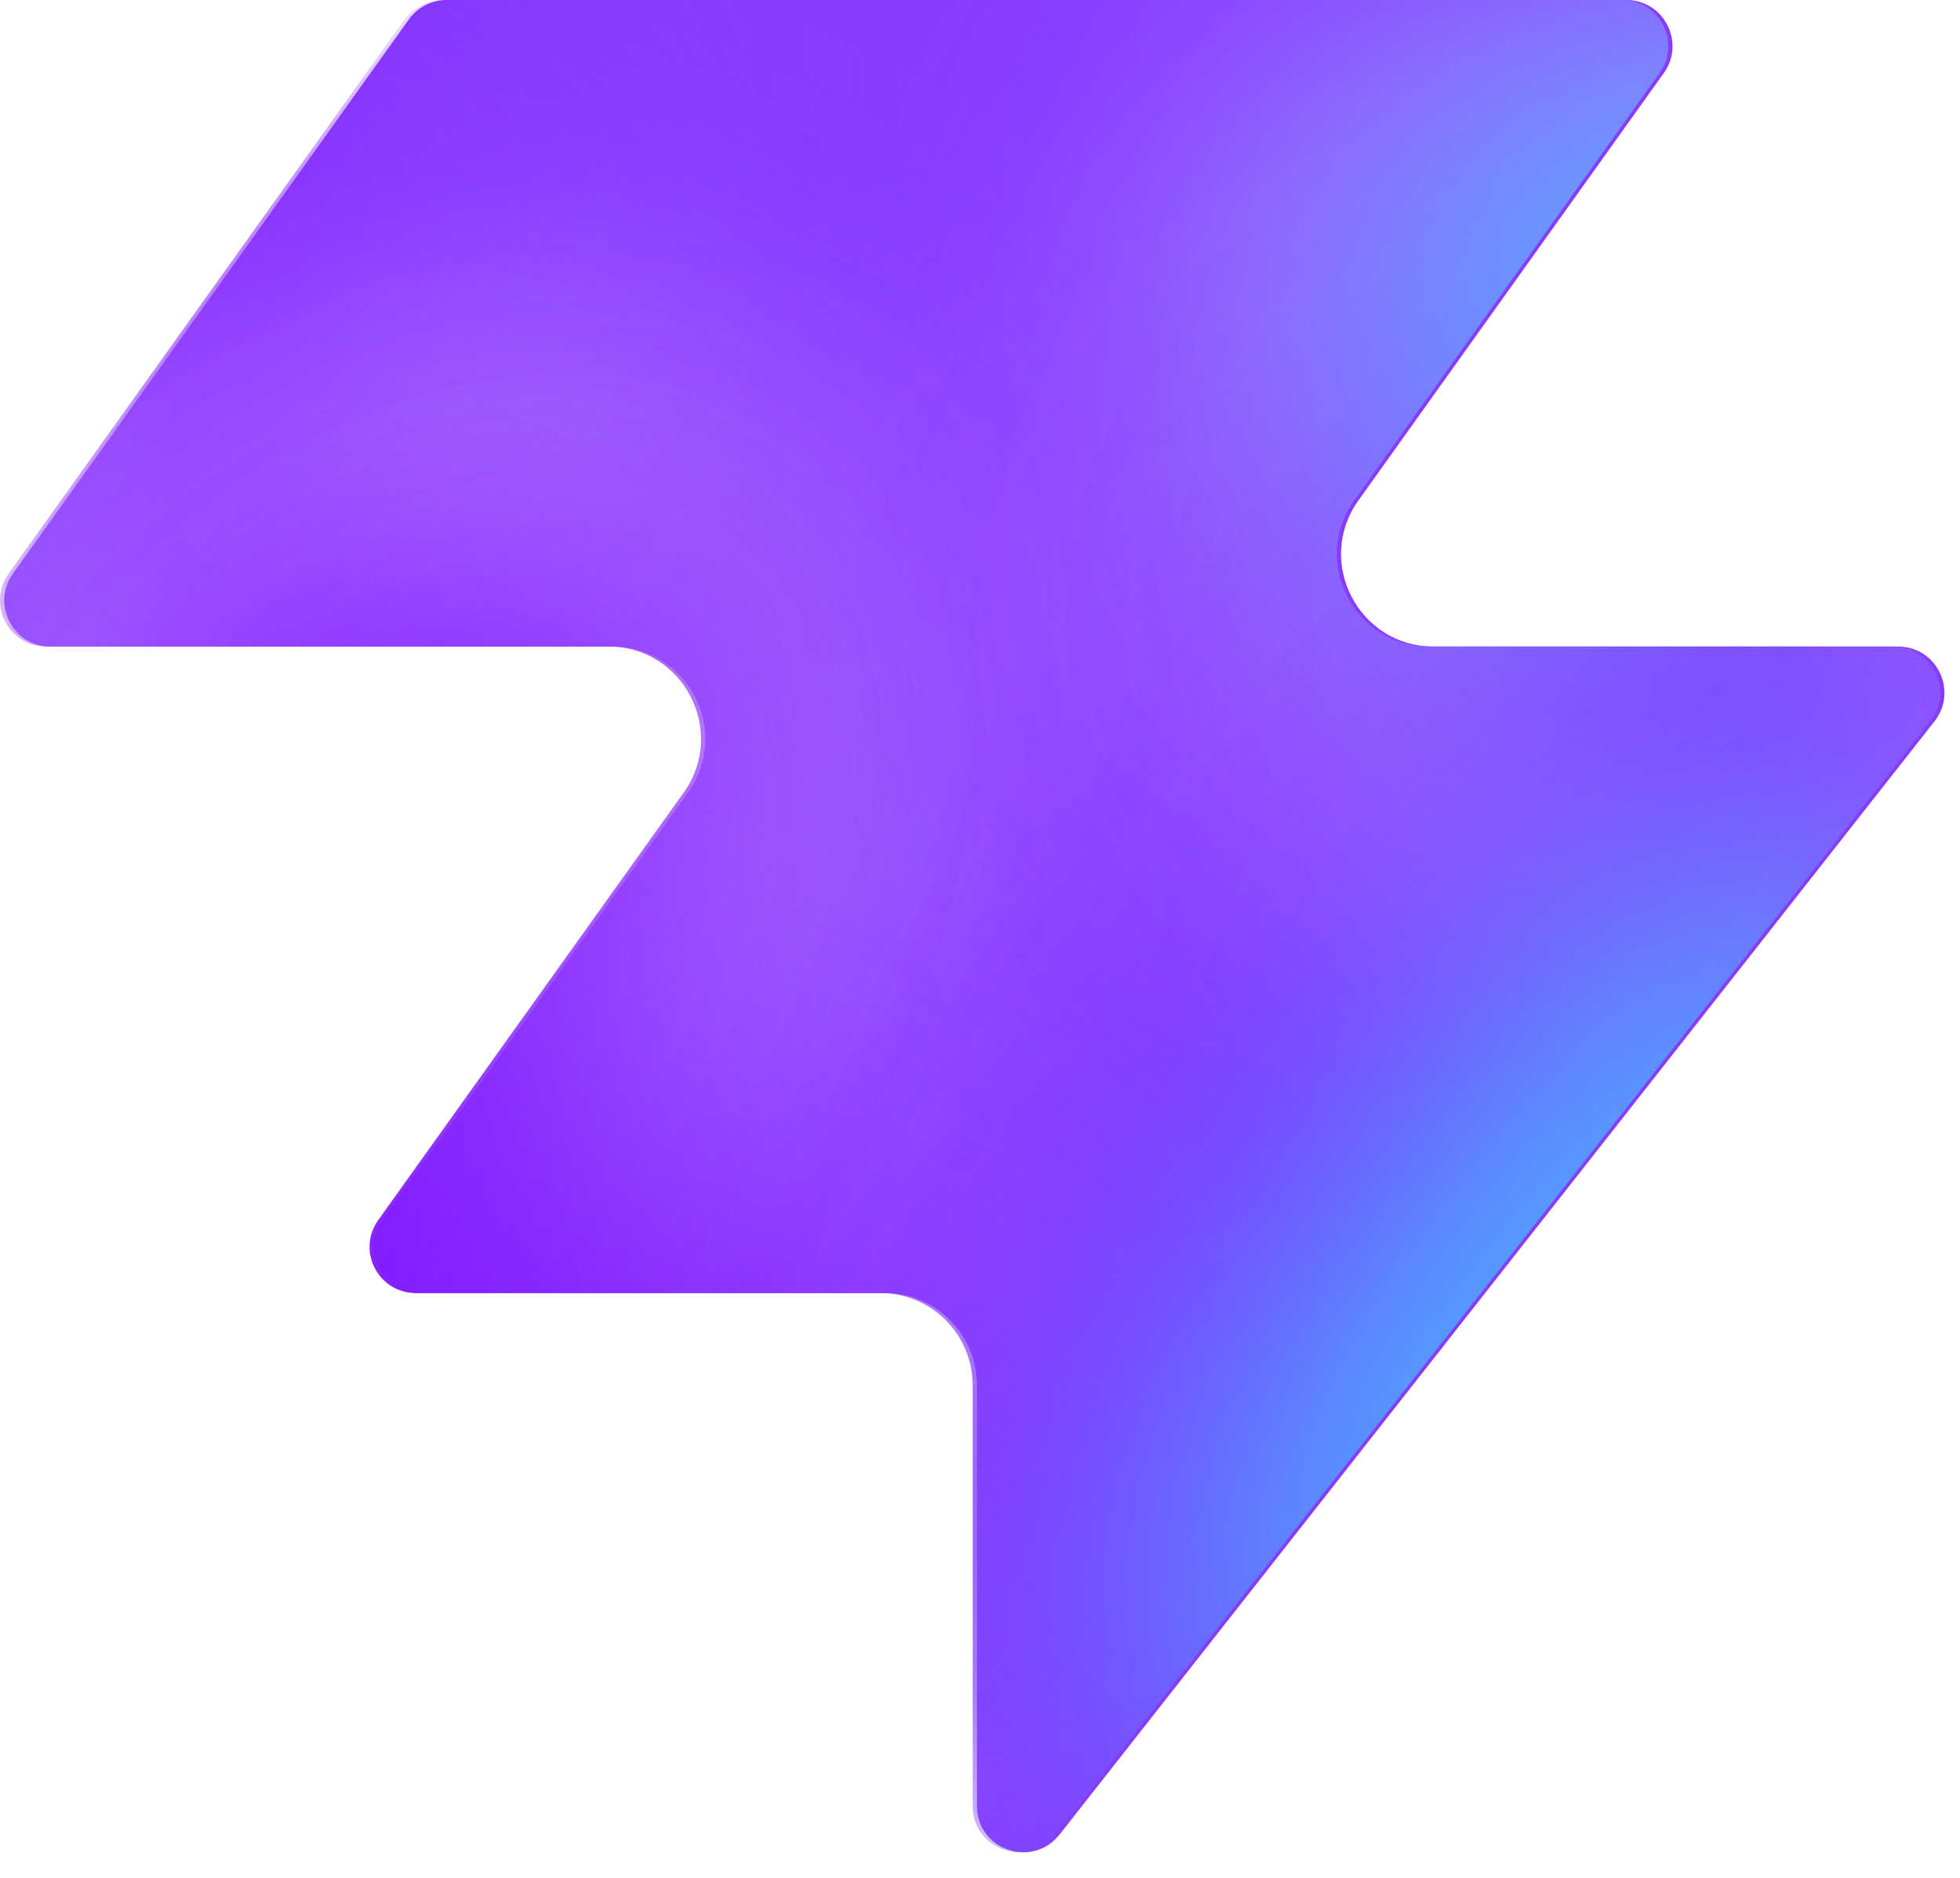
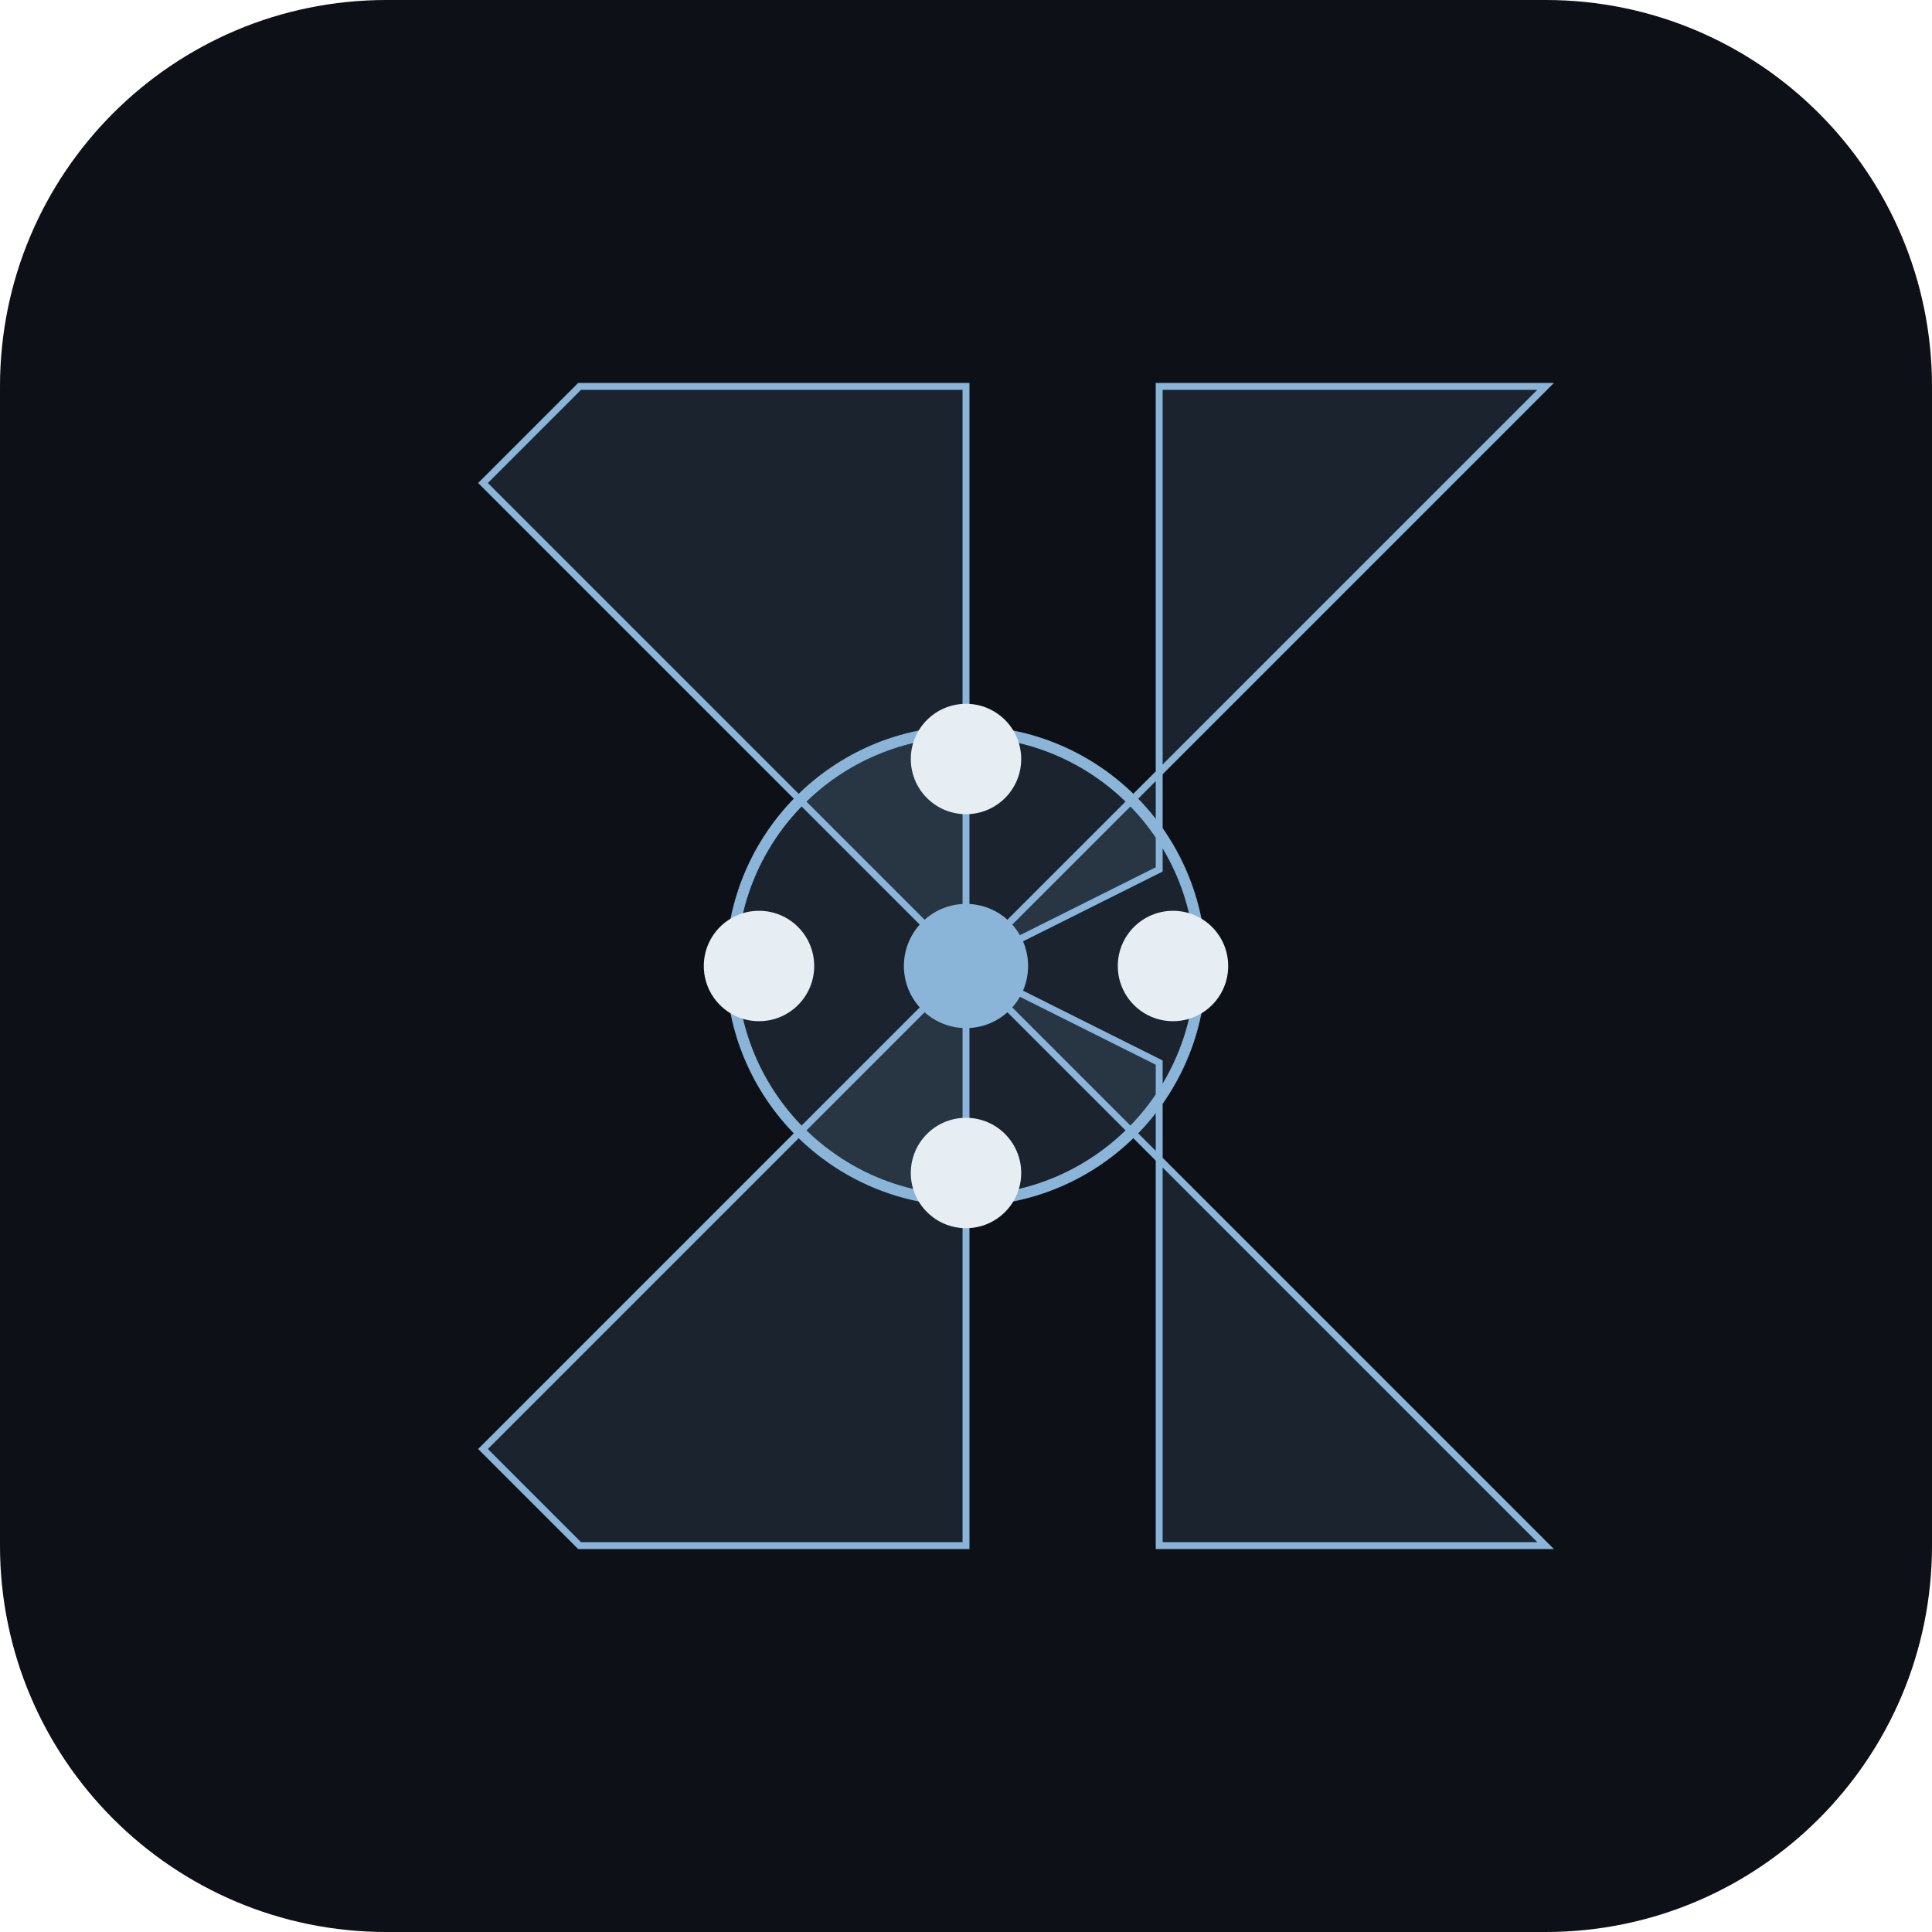
- <svg xmlns="http://www.w3.org/2000/svg" width="48" height="46" fill="none" viewBox="0 0 48 46">
-   <path fill="#863bff" d="M25.946 44.938c-.664.845-2.021.375-2.021-.698V33.937a2.26 2.26 0 0 0-2.262-2.262H10.287c-.92 0-1.456-1.04-.92-1.788l7.48-10.471c1.07-1.497 0-3.578-1.842-3.578H1.237c-.92 0-1.456-1.04-.92-1.788L10.013.474c.214-.297.556-.474.92-.474h28.894c.92 0 1.456 1.04.92 1.788l-7.48 10.471c-1.07 1.498 0 3.579 1.842 3.579h11.377c.943 0 1.473 1.088.89 1.83L25.947 44.94z" style="fill:#863bff;fill:color(display-p3 .525 .23 1);fill-opacity:1" />
-   <mask id="a" width="48" height="46" x="0" y="0" maskUnits="userSpaceOnUse" style="mask-type:alpha">
-     <path fill="#000" d="M25.842 44.938c-.664.844-2.021.375-2.021-.698V33.937a2.26 2.26 0 0 0-2.262-2.262H10.183c-.92 0-1.456-1.04-.92-1.788l7.48-10.471c1.07-1.498 0-3.579-1.842-3.579H1.133c-.92 0-1.456-1.04-.92-1.787L9.91.473c.214-.297.556-.474.92-.474h28.894c.92 0 1.456 1.04.92 1.788l-7.48 10.471c-1.07 1.498 0 3.578 1.842 3.578h11.377c.943 0 1.473 1.088.89 1.832L25.843 44.94z" style="fill:#000;fill-opacity:1" />
-   </mask>
-   <g mask="url(#a)">
-     <g filter="url(#b)">
-       <ellipse cx="5.508" cy="14.704" fill="#ede6ff" rx="5.508" ry="14.704" style="fill:#ede6ff;fill:color(display-p3 .927 .903 1);fill-opacity:1" transform="matrix(.00324 1 1 -.00324 -4.47 31.516)" />
-     </g>
-     <g filter="url(#c)">
-       <ellipse cx="10.399" cy="29.851" fill="#ede6ff" rx="10.399" ry="29.851" style="fill:#ede6ff;fill:color(display-p3 .927 .903 1);fill-opacity:1" transform="matrix(.00324 1 1 -.00324 -39.328 7.883)" />
-     </g>
-     <g filter="url(#d)">
-       <ellipse cx="5.508" cy="30.487" fill="#7e14ff" rx="5.508" ry="30.487" style="fill:#7e14ff;fill:color(display-p3 .492 .077 1);fill-opacity:1" transform="rotate(89.814 -25.913 -14.639)scale(1 -1)" />
-     </g>
-     <g filter="url(#e)">
-       <ellipse cx="5.508" cy="30.599" fill="#7e14ff" rx="5.508" ry="30.599" style="fill:#7e14ff;fill:color(display-p3 .492 .077 1);fill-opacity:1" transform="rotate(89.814 -32.644 -3.334)scale(1 -1)" />
-     </g>
-     <g filter="url(#f)">
-       <ellipse cx="5.508" cy="30.599" fill="#7e14ff" rx="5.508" ry="30.599" style="fill:#7e14ff;fill:color(display-p3 .492 .077 1);fill-opacity:1" transform="matrix(.00324 1 1 -.00324 -34.34 30.47)" />
-     </g>
-     <g filter="url(#g)">
-       <ellipse cx="14.072" cy="22.078" fill="#ede6ff" rx="14.072" ry="22.078" style="fill:#ede6ff;fill:color(display-p3 .927 .903 1);fill-opacity:1" transform="rotate(93.35 24.506 48.493)scale(-1 1)" />
-     </g>
-     <g filter="url(#h)">
-       <ellipse cx="3.47" cy="21.501" fill="#7e14ff" rx="3.47" ry="21.501" style="fill:#7e14ff;fill:color(display-p3 .492 .077 1);fill-opacity:1" transform="rotate(89.009 28.708 47.59)scale(-1 1)" />
-     </g>
-     <g filter="url(#i)">
-       <ellipse cx="3.47" cy="21.501" fill="#7e14ff" rx="3.47" ry="21.501" style="fill:#7e14ff;fill:color(display-p3 .492 .077 1);fill-opacity:1" transform="rotate(89.009 28.708 47.59)scale(-1 1)" />
-     </g>
-     <g filter="url(#j)">
-       <ellipse cx=".387" cy="8.972" fill="#7e14ff" rx="4.407" ry="29.108" style="fill:#7e14ff;fill:color(display-p3 .492 .077 1);fill-opacity:1" transform="rotate(39.51 .387 8.972)" />
-     </g>
-     <g filter="url(#k)">
-       <ellipse cx="47.523" cy="-6.092" fill="#7e14ff" rx="4.407" ry="29.108" style="fill:#7e14ff;fill:color(display-p3 .492 .077 1);fill-opacity:1" transform="rotate(37.892 47.523 -6.092)" />
-     </g>
-     <g filter="url(#l)">
-       <ellipse cx="41.412" cy="6.333" fill="#47bfff" rx="5.971" ry="9.665" style="fill:#47bfff;fill:color(display-p3 .28 .748 1);fill-opacity:1" transform="rotate(37.892 41.412 6.333)" />
-     </g>
-     <g filter="url(#m)">
-       <ellipse cx="-1.879" cy="38.332" fill="#7e14ff" rx="4.407" ry="29.108" style="fill:#7e14ff;fill:color(display-p3 .492 .077 1);fill-opacity:1" transform="rotate(37.892 -1.88 38.332)" />
-     </g>
-     <g filter="url(#n)">
-       <ellipse cx="-1.879" cy="38.332" fill="#7e14ff" rx="4.407" ry="29.108" style="fill:#7e14ff;fill:color(display-p3 .492 .077 1);fill-opacity:1" transform="rotate(37.892 -1.88 38.332)" />
-     </g>
-     <g filter="url(#o)">
-       <ellipse cx="35.651" cy="29.907" fill="#7e14ff" rx="4.407" ry="29.108" style="fill:#7e14ff;fill:color(display-p3 .492 .077 1);fill-opacity:1" transform="rotate(37.892 35.651 29.907)" />
-     </g>
-     <g filter="url(#p)">
-       <ellipse cx="38.418" cy="32.4" fill="#47bfff" rx="5.971" ry="15.297" style="fill:#47bfff;fill:color(display-p3 .28 .748 1);fill-opacity:1" transform="rotate(37.892 38.418 32.4)" />
-     </g>
+ <svg xmlns="http://www.w3.org/2000/svg" viewBox="-140 -140 280 280">
+   <rect x="-140" y="-140" width="280" height="280" rx="56" fill="#0d1117" />
+   <g fill="none" stroke="#8ab4d8" stroke-width="1.4">
+     <path d="M0 0l-70-70 14-14 56 0 0 70z" fill="rgba(138,180,216,0.12)" stroke-width="1" />
+     <path d="M0 0l70-70 14-14-56 0 0 70z" fill="rgba(138,180,216,0.12)" stroke-width="1" />
+     <path d="M0 0l70 70 14 14-56 0 0-70z" fill="rgba(138,180,216,0.12)" stroke-width="1" />
+     <path d="M0 0l-70 70 14 14 56 0 0-70z" fill="rgba(138,180,216,0.12)" stroke-width="1" />
  </g>
-   <defs>
-     <filter id="b" width="60.045" height="41.654" x="-19.77" y="16.149" color-interpolation-filters="sRGB" filterUnits="userSpaceOnUse">
-       <feFlood flood-opacity="0" result="BackgroundImageFix" />
-       <feBlend in="SourceGraphic" in2="BackgroundImageFix" result="shape" />
-       <feGaussianBlur result="effect1_foregroundBlur_2002_17158" stdDeviation="7.659" />
-     </filter>
-     <filter id="c" width="90.34" height="51.437" x="-54.613" y="-7.533" color-interpolation-filters="sRGB" filterUnits="userSpaceOnUse">
-       <feFlood flood-opacity="0" result="BackgroundImageFix" />
-       <feBlend in="SourceGraphic" in2="BackgroundImageFix" result="shape" />
-       <feGaussianBlur result="effect1_foregroundBlur_2002_17158" stdDeviation="7.659" />
-     </filter>
-     <filter id="d" width="79.355" height="29.4" x="-49.64" y="2.03" color-interpolation-filters="sRGB" filterUnits="userSpaceOnUse">
-       <feFlood flood-opacity="0" result="BackgroundImageFix" />
-       <feBlend in="SourceGraphic" in2="BackgroundImageFix" result="shape" />
-       <feGaussianBlur result="effect1_foregroundBlur_2002_17158" stdDeviation="4.596" />
-     </filter>
-     <filter id="e" width="79.579" height="29.4" x="-45.045" y="20.029" color-interpolation-filters="sRGB" filterUnits="userSpaceOnUse">
-       <feFlood flood-opacity="0" result="BackgroundImageFix" />
-       <feBlend in="SourceGraphic" in2="BackgroundImageFix" result="shape" />
-       <feGaussianBlur result="effect1_foregroundBlur_2002_17158" stdDeviation="4.596" />
-     </filter>
-     <filter id="f" width="79.579" height="29.4" x="-43.513" y="21.178" color-interpolation-filters="sRGB" filterUnits="userSpaceOnUse">
-       <feFlood flood-opacity="0" result="BackgroundImageFix" />
-       <feBlend in="SourceGraphic" in2="BackgroundImageFix" result="shape" />
-       <feGaussianBlur result="effect1_foregroundBlur_2002_17158" stdDeviation="4.596" />
-     </filter>
-     <filter id="g" width="74.749" height="58.852" x="15.756" y="-17.901" color-interpolation-filters="sRGB" filterUnits="userSpaceOnUse">
-       <feFlood flood-opacity="0" result="BackgroundImageFix" />
-       <feBlend in="SourceGraphic" in2="BackgroundImageFix" result="shape" />
-       <feGaussianBlur result="effect1_foregroundBlur_2002_17158" stdDeviation="7.659" />
-     </filter>
-     <filter id="h" width="61.377" height="25.362" x="23.548" y="2.284" color-interpolation-filters="sRGB" filterUnits="userSpaceOnUse">
-       <feFlood flood-opacity="0" result="BackgroundImageFix" />
-       <feBlend in="SourceGraphic" in2="BackgroundImageFix" result="shape" />
-       <feGaussianBlur result="effect1_foregroundBlur_2002_17158" stdDeviation="4.596" />
-     </filter>
-     <filter id="i" width="61.377" height="25.362" x="23.548" y="2.284" color-interpolation-filters="sRGB" filterUnits="userSpaceOnUse">
-       <feFlood flood-opacity="0" result="BackgroundImageFix" />
-       <feBlend in="SourceGraphic" in2="BackgroundImageFix" result="shape" />
-       <feGaussianBlur result="effect1_foregroundBlur_2002_17158" stdDeviation="4.596" />
-     </filter>
-     <filter id="j" width="56.045" height="63.649" x="-27.636" y="-22.853" color-interpolation-filters="sRGB" filterUnits="userSpaceOnUse">
-       <feFlood flood-opacity="0" result="BackgroundImageFix" />
-       <feBlend in="SourceGraphic" in2="BackgroundImageFix" result="shape" />
-       <feGaussianBlur result="effect1_foregroundBlur_2002_17158" stdDeviation="4.596" />
-     </filter>
-     <filter id="k" width="54.814" height="64.646" x="20.116" y="-38.415" color-interpolation-filters="sRGB" filterUnits="userSpaceOnUse">
-       <feFlood flood-opacity="0" result="BackgroundImageFix" />
-       <feBlend in="SourceGraphic" in2="BackgroundImageFix" result="shape" />
-       <feGaussianBlur result="effect1_foregroundBlur_2002_17158" stdDeviation="4.596" />
-     </filter>
-     <filter id="l" width="33.541" height="35.313" x="24.641" y="-11.323" color-interpolation-filters="sRGB" filterUnits="userSpaceOnUse">
-       <feFlood flood-opacity="0" result="BackgroundImageFix" />
-       <feBlend in="SourceGraphic" in2="BackgroundImageFix" result="shape" />
-       <feGaussianBlur result="effect1_foregroundBlur_2002_17158" stdDeviation="4.596" />
-     </filter>
-     <filter id="m" width="54.814" height="64.646" x="-29.286" y="6.009" color-interpolation-filters="sRGB" filterUnits="userSpaceOnUse">
-       <feFlood flood-opacity="0" result="BackgroundImageFix" />
-       <feBlend in="SourceGraphic" in2="BackgroundImageFix" result="shape" />
-       <feGaussianBlur result="effect1_foregroundBlur_2002_17158" stdDeviation="4.596" />
-     </filter>
-     <filter id="n" width="54.814" height="64.646" x="-29.286" y="6.009" color-interpolation-filters="sRGB" filterUnits="userSpaceOnUse">
-       <feFlood flood-opacity="0" result="BackgroundImageFix" />
-       <feBlend in="SourceGraphic" in2="BackgroundImageFix" result="shape" />
-       <feGaussianBlur result="effect1_foregroundBlur_2002_17158" stdDeviation="4.596" />
-     </filter>
-     <filter id="o" width="54.814" height="64.646" x="8.244" y="-2.416" color-interpolation-filters="sRGB" filterUnits="userSpaceOnUse">
-       <feFlood flood-opacity="0" result="BackgroundImageFix" />
-       <feBlend in="SourceGraphic" in2="BackgroundImageFix" result="shape" />
-       <feGaussianBlur result="effect1_foregroundBlur_2002_17158" stdDeviation="4.596" />
-     </filter>
-     <filter id="p" width="39.409" height="43.623" x="18.713" y="10.588" color-interpolation-filters="sRGB" filterUnits="userSpaceOnUse">
-       <feFlood flood-opacity="0" result="BackgroundImageFix" />
-       <feBlend in="SourceGraphic" in2="BackgroundImageFix" result="shape" />
-       <feGaussianBlur result="effect1_foregroundBlur_2002_17158" stdDeviation="4.596" />
-     </filter>
-   </defs>
+   <circle cx="0" cy="0" r="34" fill="rgba(138,180,216,0.12)" stroke="#8ab4d8" stroke-width="1.6" />
+   <circle cx="0" cy="0" r="9" fill="#8ab4d8" />
+   <circle cx="30" cy="0" r="8" fill="#e6edf3" />
+   <circle cx="-30" cy="0" r="8" fill="#e6edf3" />
+   <circle cx="0" cy="30" r="8" fill="#e6edf3" />
+   <circle cx="0" cy="-30" r="8" fill="#e6edf3" />
</svg>
